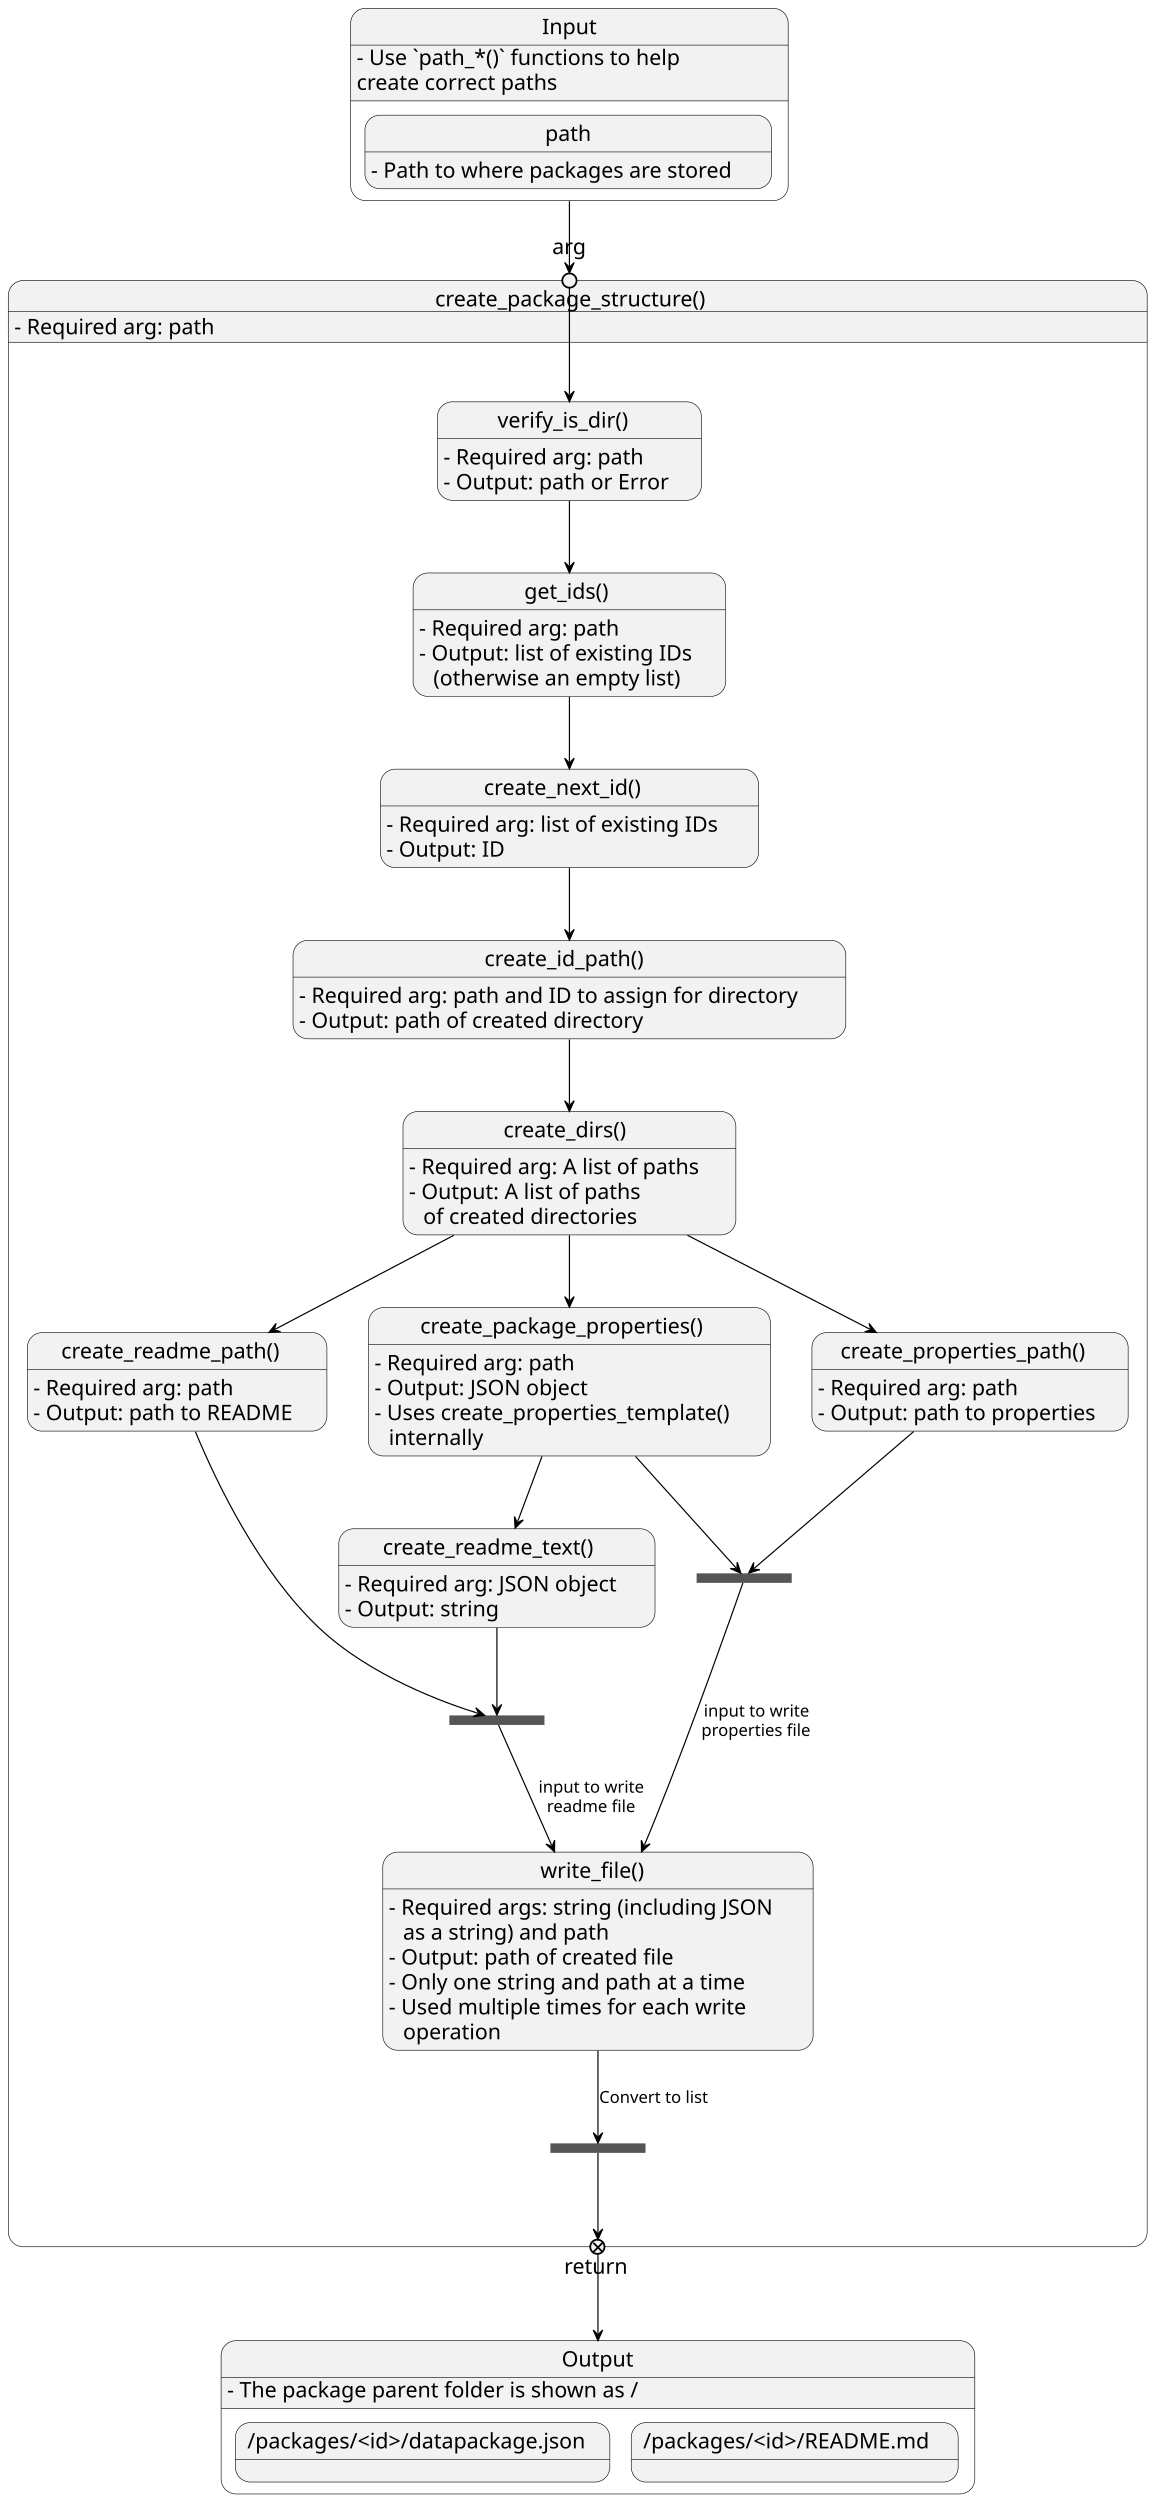
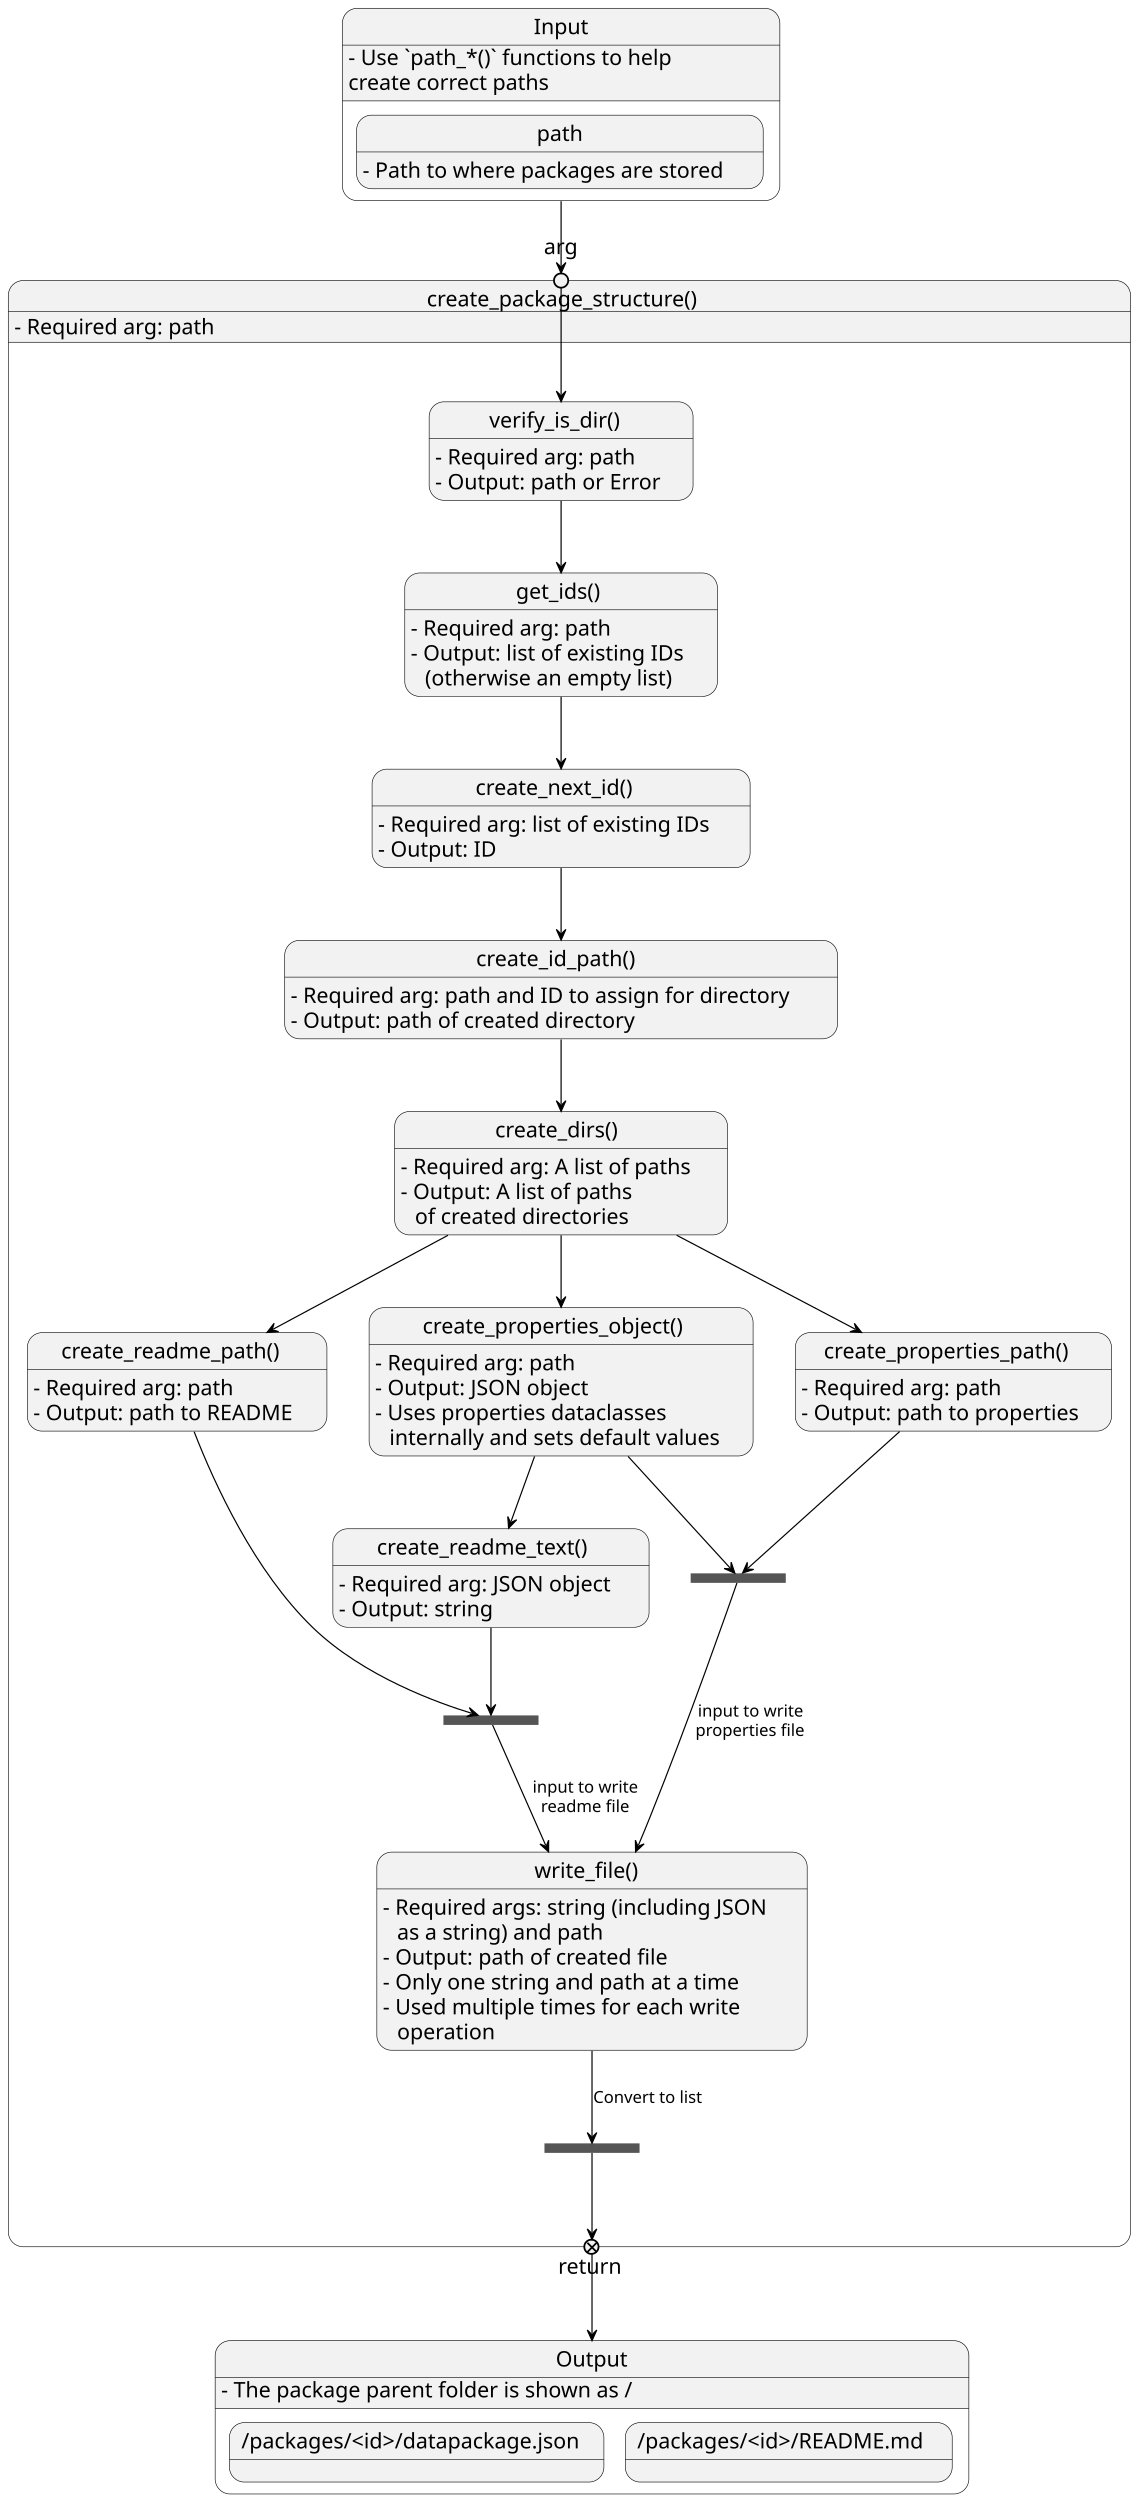
- <svg xmlns="http://www.w3.org/2000/svg" contentStyleType="text/css" height="2103px" preserveAspectRatio="none" style="width:978px;height:2103px;background:#FFFFFF;" version="1.1" viewBox="0 0 978 2103" width="978px" zoomAndPan="magnify">
+ <svg xmlns="http://www.w3.org/2000/svg" contentStyleType="text/css" height="2103px" preserveAspectRatio="none" style="width:964px;height:2103px;background:#FFFFFF;" version="1.1" viewBox="0 0 964 2103" width="964px" zoomAndPan="magnify">
  <defs />
  <g>
    <g id="cluster_cps">
-       <path d="M19.5,236 L952.5,236 A12.5,12.5 0 0 1 965,248.5 L965,287.906 L7,287.906 L7,248.5 A12.5,12.5 0 0 1 19.5,236 " fill="#F2F2F2" style="stroke:#F2F2F2;stroke-width:1.0;" />
-       <rect fill="none" height="1654" rx="12.5" ry="12.5" style="stroke:#000000;stroke-width:0.5;" width="958" x="7" y="236" />
-       <line style="stroke:#000000;stroke-width:0.5;" x1="7" x2="965" y1="287.906" y2="287.906" />
-       <line style="stroke:#000000;stroke-width:0.5;" x1="7" x2="965" y1="261.953" y2="261.953" />
-       <text fill="#000000" font-family="Fira Code" font-size="18" lengthAdjust="spacing" textLength="240" x="366" y="257.708">create_package_structure()</text>
+       <path d="M19.5,236 L938.5,236 A12.5,12.5 0 0 1 951,248.5 L951,287.906 L7,287.906 L7,248.5 A12.5,12.5 0 0 1 19.5,236 " fill="#F2F2F2" style="stroke:#F2F2F2;stroke-width:1.0;" />
+       <rect fill="none" height="1654" rx="12.5" ry="12.5" style="stroke:#000000;stroke-width:0.5;" width="944" x="7" y="236" />
+       <line style="stroke:#000000;stroke-width:0.5;" x1="7" x2="951" y1="287.906" y2="287.906" />
+       <line style="stroke:#000000;stroke-width:0.5;" x1="7" x2="951" y1="261.953" y2="261.953" />
+       <text fill="#000000" font-family="Fira Code" font-size="18" lengthAdjust="spacing" textLength="240" x="359" y="257.708">create_package_structure()</text>
      <text fill="#000000" font-family="Fira Code" font-size="18" lengthAdjust="spacing" textLength="180" x="12" y="281.161">- Required arg: path</text>
    </g>
-     <text fill="#000000" font-family="Fira Code" font-size="18" lengthAdjust="spacing" textLength="29" x="464.5" y="213.755">arg</text>
-     <ellipse cx="479" cy="236" fill="#F2F2F2" rx="6" ry="6" style="stroke:#000000;stroke-width:1.5;" />
+     <text fill="#000000" font-family="Fira Code" font-size="18" lengthAdjust="spacing" textLength="29" x="457.5" y="213.755">arg</text>
+     <ellipse cx="472" cy="236" fill="#F2F2F2" rx="6" ry="6" style="stroke:#000000;stroke-width:1.5;" />
    <g id="cps.vid">
-       <rect fill="#F2F2F2" height="82.859" rx="12.5" ry="12.5" style="stroke:#000000;stroke-width:0.5;" width="222" x="368" y="338" />
-       <line style="stroke:#000000;stroke-width:0.5;" x1="368" x2="590" y1="368.953" y2="368.953" />
-       <text fill="#000000" font-family="Fira Code" font-size="18" lengthAdjust="spacing" textLength="121" x="418.5" y="359.708">verify_is_dir()</text>
-       <text fill="#000000" font-family="Fira Code" font-size="18" lengthAdjust="spacing" textLength="180" x="373" y="390.661">- Required arg: path</text>
-       <text fill="#000000" font-family="Fira Code" font-size="18" lengthAdjust="spacing" textLength="202" x="373" y="411.614">- Output: path or Error</text>
+       <rect fill="#F2F2F2" height="82.859" rx="12.5" ry="12.5" style="stroke:#000000;stroke-width:0.5;" width="222" x="361" y="338" />
+       <line style="stroke:#000000;stroke-width:0.5;" x1="361" x2="583" y1="368.953" y2="368.953" />
+       <text fill="#000000" font-family="Fira Code" font-size="18" lengthAdjust="spacing" textLength="121" x="411.5" y="359.708">verify_is_dir()</text>
+       <text fill="#000000" font-family="Fira Code" font-size="18" lengthAdjust="spacing" textLength="180" x="366" y="390.661">- Required arg: path</text>
+       <text fill="#000000" font-family="Fira Code" font-size="18" lengthAdjust="spacing" textLength="202" x="366" y="411.614">- Output: path or Error</text>
    </g>
    <g id="cps.gi">
-       <rect fill="#F2F2F2" height="103.812" rx="12.5" ry="12.5" style="stroke:#000000;stroke-width:0.5;" width="263" x="347.5" y="482" />
-       <line style="stroke:#000000;stroke-width:0.5;" x1="347.5" x2="610.5" y1="512.953" y2="512.953" />
-       <text fill="#000000" font-family="Fira Code" font-size="18" lengthAdjust="spacing" textLength="76" x="441" y="503.708">get_ids()</text>
-       <text fill="#000000" font-family="Fira Code" font-size="18" lengthAdjust="spacing" textLength="180" x="352.5" y="534.661">- Required arg: path</text>
-       <text fill="#000000" font-family="Fira Code" font-size="18" lengthAdjust="spacing" textLength="243" x="352.5" y="555.614">- Output: list of existing IDs</text>
-       <text fill="#000000" font-family="Fira Code" font-size="18" lengthAdjust="spacing" textLength="223" x="364.5" y="576.567">(otherwise an empty list)</text>
+       <rect fill="#F2F2F2" height="103.812" rx="12.5" ry="12.5" style="stroke:#000000;stroke-width:0.5;" width="263" x="340.5" y="482" />
+       <line style="stroke:#000000;stroke-width:0.5;" x1="340.5" x2="603.5" y1="512.953" y2="512.953" />
+       <text fill="#000000" font-family="Fira Code" font-size="18" lengthAdjust="spacing" textLength="76" x="434" y="503.708">get_ids()</text>
+       <text fill="#000000" font-family="Fira Code" font-size="18" lengthAdjust="spacing" textLength="180" x="345.5" y="534.661">- Required arg: path</text>
+       <text fill="#000000" font-family="Fira Code" font-size="18" lengthAdjust="spacing" textLength="243" x="345.5" y="555.614">- Output: list of existing IDs</text>
+       <text fill="#000000" font-family="Fira Code" font-size="18" lengthAdjust="spacing" textLength="223" x="357.5" y="576.567">(otherwise an empty list)</text>
    </g>
    <g id="cps.cni">
-       <rect fill="#F2F2F2" height="82.859" rx="12.5" ry="12.5" style="stroke:#000000;stroke-width:0.5;" width="318" x="320" y="647" />
-       <line style="stroke:#000000;stroke-width:0.5;" x1="320" x2="638" y1="677.953" y2="677.953" />
-       <text fill="#000000" font-family="Fira Code" font-size="18" lengthAdjust="spacing" textLength="144" x="407" y="668.708">create_next_id()</text>
-       <text fill="#000000" font-family="Fira Code" font-size="18" lengthAdjust="spacing" textLength="298" x="325" y="699.661">- Required arg: list of existing IDs</text>
-       <text fill="#000000" font-family="Fira Code" font-size="18" lengthAdjust="spacing" textLength="106" x="325" y="720.614">- Output: ID</text>
+       <rect fill="#F2F2F2" height="82.859" rx="12.5" ry="12.5" style="stroke:#000000;stroke-width:0.5;" width="318" x="313" y="647" />
+       <line style="stroke:#000000;stroke-width:0.5;" x1="313" x2="631" y1="677.953" y2="677.953" />
+       <text fill="#000000" font-family="Fira Code" font-size="18" lengthAdjust="spacing" textLength="144" x="400" y="668.708">create_next_id()</text>
+       <text fill="#000000" font-family="Fira Code" font-size="18" lengthAdjust="spacing" textLength="298" x="318" y="699.661">- Required arg: list of existing IDs</text>
+       <text fill="#000000" font-family="Fira Code" font-size="18" lengthAdjust="spacing" textLength="106" x="318" y="720.614">- Output: ID</text>
    </g>
    <g id="cps.cip">
-       <rect fill="#F2F2F2" height="82.859" rx="12.5" ry="12.5" style="stroke:#000000;stroke-width:0.5;" width="465" x="246.5" y="791" />
-       <line style="stroke:#000000;stroke-width:0.5;" x1="246.5" x2="711.5" y1="821.953" y2="821.953" />
-       <text fill="#000000" font-family="Fira Code" font-size="18" lengthAdjust="spacing" textLength="143" x="407.5" y="812.708">create_id_path()</text>
-       <text fill="#000000" font-family="Fira Code" font-size="18" lengthAdjust="spacing" textLength="445" x="251.5" y="843.661">- Required arg: path and ID to assign for directory</text>
-       <text fill="#000000" font-family="Fira Code" font-size="18" lengthAdjust="spacing" textLength="308" x="251.5" y="864.614">- Output: path of created directory</text>
+       <rect fill="#F2F2F2" height="82.859" rx="12.5" ry="12.5" style="stroke:#000000;stroke-width:0.5;" width="465" x="239.5" y="791" />
+       <line style="stroke:#000000;stroke-width:0.5;" x1="239.5" x2="704.5" y1="821.953" y2="821.953" />
+       <text fill="#000000" font-family="Fira Code" font-size="18" lengthAdjust="spacing" textLength="143" x="400.5" y="812.708">create_id_path()</text>
+       <text fill="#000000" font-family="Fira Code" font-size="18" lengthAdjust="spacing" textLength="445" x="244.5" y="843.661">- Required arg: path and ID to assign for directory</text>
+       <text fill="#000000" font-family="Fira Code" font-size="18" lengthAdjust="spacing" textLength="308" x="244.5" y="864.614">- Output: path of created directory</text>
    </g>
    <g id="cps.cd">
-       <rect fill="#F2F2F2" height="103.812" rx="12.5" ry="12.5" style="stroke:#000000;stroke-width:0.5;" width="280" x="339" y="935" />
-       <line style="stroke:#000000;stroke-width:0.5;" x1="339" x2="619" y1="965.953" y2="965.953" />
-       <text fill="#000000" font-family="Fira Code" font-size="18" lengthAdjust="spacing" textLength="111" x="423.5" y="956.708">create_dirs()</text>
-       <text fill="#000000" font-family="Fira Code" font-size="18" lengthAdjust="spacing" textLength="260" x="344" y="987.661">- Required arg: A list of paths</text>
-       <text fill="#000000" font-family="Fira Code" font-size="18" lengthAdjust="spacing" textLength="205" x="344" y="1008.614">- Output: A list of paths</text>
-       <text fill="#000000" font-family="Fira Code" font-size="18" lengthAdjust="spacing" textLength="190" x="356" y="1029.567">of created directories</text>
+       <rect fill="#F2F2F2" height="103.812" rx="12.5" ry="12.5" style="stroke:#000000;stroke-width:0.5;" width="280" x="332" y="935" />
+       <line style="stroke:#000000;stroke-width:0.5;" x1="332" x2="612" y1="965.953" y2="965.953" />
+       <text fill="#000000" font-family="Fira Code" font-size="18" lengthAdjust="spacing" textLength="111" x="416.5" y="956.708">create_dirs()</text>
+       <text fill="#000000" font-family="Fira Code" font-size="18" lengthAdjust="spacing" textLength="260" x="337" y="987.661">- Required arg: A list of paths</text>
+       <text fill="#000000" font-family="Fira Code" font-size="18" lengthAdjust="spacing" textLength="205" x="337" y="1008.614">- Output: A list of paths</text>
+       <text fill="#000000" font-family="Fira Code" font-size="18" lengthAdjust="spacing" textLength="190" x="349" y="1029.567">of created directories</text>
    </g>
    <g id="cps.cppt">
-       <rect fill="#F2F2F2" height="124.766" rx="12.5" ry="12.5" style="stroke:#000000;stroke-width:0.5;" width="338" x="310" y="1100" />
-       <line style="stroke:#000000;stroke-width:0.5;" x1="310" x2="648" y1="1130.953" y2="1130.953" />
-       <text fill="#000000" font-family="Fira Code" font-size="18" lengthAdjust="spacing" textLength="251" x="353.5" y="1121.708">create_package_properties()</text>
-       <text fill="#000000" font-family="Fira Code" font-size="18" lengthAdjust="spacing" textLength="180" x="315" y="1152.661">- Required arg: path</text>
-       <text fill="#000000" font-family="Fira Code" font-size="18" lengthAdjust="spacing" textLength="191" x="315" y="1173.614">- Output: JSON object</text>
-       <text fill="#000000" font-family="Fira Code" font-size="18" lengthAdjust="spacing" textLength="318" x="315" y="1194.567">- Uses create_properties_template()</text>
-       <text fill="#000000" font-family="Fira Code" font-size="18" lengthAdjust="spacing" textLength="84" x="327" y="1215.521">internally</text>
+       <rect fill="#F2F2F2" height="124.766" rx="12.5" ry="12.5" style="stroke:#000000;stroke-width:0.5;" width="323" x="310.5" y="1100" />
+       <line style="stroke:#000000;stroke-width:0.5;" x1="310.5" x2="633.5" y1="1130.953" y2="1130.953" />
+       <text fill="#000000" font-family="Fira Code" font-size="18" lengthAdjust="spacing" textLength="233" x="355.5" y="1121.708">create_properties_object()</text>
+       <text fill="#000000" font-family="Fira Code" font-size="18" lengthAdjust="spacing" textLength="180" x="315.5" y="1152.661">- Required arg: path</text>
+       <text fill="#000000" font-family="Fira Code" font-size="18" lengthAdjust="spacing" textLength="191" x="315.5" y="1173.614">- Output: JSON object</text>
+       <text fill="#000000" font-family="Fira Code" font-size="18" lengthAdjust="spacing" textLength="254" x="315.5" y="1194.567">- Uses properties dataclasses</text>
+       <text fill="#000000" font-family="Fira Code" font-size="18" lengthAdjust="spacing" textLength="291" x="327.5" y="1215.521">internally and sets default values</text>
    </g>
    <g id="cps.crt">
-       <rect fill="#F2F2F2" height="82.859" rx="12.5" ry="12.5" style="stroke:#000000;stroke-width:0.5;" width="266" x="285" y="1286" />
-       <line style="stroke:#000000;stroke-width:0.5;" x1="285" x2="551" y1="1316.953" y2="1316.953" />
-       <text fill="#000000" font-family="Fira Code" font-size="18" lengthAdjust="spacing" textLength="192" x="322" y="1307.708">create_readme_text()</text>
-       <text fill="#000000" font-family="Fira Code" font-size="18" lengthAdjust="spacing" textLength="246" x="290" y="1338.661">- Required arg: JSON object</text>
-       <text fill="#000000" font-family="Fira Code" font-size="18" lengthAdjust="spacing" textLength="136" x="290" y="1359.614">- Output: string</text>
+       <rect fill="#F2F2F2" height="82.859" rx="12.5" ry="12.5" style="stroke:#000000;stroke-width:0.5;" width="266" x="280" y="1286" />
+       <line style="stroke:#000000;stroke-width:0.5;" x1="280" x2="546" y1="1316.953" y2="1316.953" />
+       <text fill="#000000" font-family="Fira Code" font-size="18" lengthAdjust="spacing" textLength="192" x="317" y="1307.708">create_readme_text()</text>
+       <text fill="#000000" font-family="Fira Code" font-size="18" lengthAdjust="spacing" textLength="246" x="285" y="1338.661">- Required arg: JSON object</text>
+       <text fill="#000000" font-family="Fira Code" font-size="18" lengthAdjust="spacing" textLength="136" x="285" y="1359.614">- Output: string</text>
    </g>
    <g id="cps.crp">
      <rect fill="#F2F2F2" height="82.859" rx="12.5" ry="12.5" style="stroke:#000000;stroke-width:0.5;" width="252" x="23" y="1121" />
      <line style="stroke:#000000;stroke-width:0.5;" x1="23" x2="275" y1="1151.953" y2="1151.953" />
      <text fill="#000000" font-family="Fira Code" font-size="18" lengthAdjust="spacing" textLength="195" x="51.5" y="1142.708">create_readme_path()</text>
      <text fill="#000000" font-family="Fira Code" font-size="18" lengthAdjust="spacing" textLength="180" x="28" y="1173.661">- Required arg: path</text>
      <text fill="#000000" font-family="Fira Code" font-size="18" lengthAdjust="spacing" textLength="232" x="28" y="1194.614">- Output: path to README</text>
    </g>
    <g id="cps.cprop">
-       <rect fill="#F2F2F2" height="82.859" rx="12.5" ry="12.5" style="stroke:#000000;stroke-width:0.5;" width="266" x="683" y="1121" />
-       <line style="stroke:#000000;stroke-width:0.5;" x1="683" x2="949" y1="1151.953" y2="1151.953" />
-       <text fill="#000000" font-family="Fira Code" font-size="18" lengthAdjust="spacing" textLength="218" x="707" y="1142.708">create_properties_path()</text>
-       <text fill="#000000" font-family="Fira Code" font-size="18" lengthAdjust="spacing" textLength="180" x="688" y="1173.661">- Required arg: path</text>
-       <text fill="#000000" font-family="Fira Code" font-size="18" lengthAdjust="spacing" textLength="246" x="688" y="1194.614">- Output: path to properties</text>
+       <rect fill="#F2F2F2" height="82.859" rx="12.5" ry="12.5" style="stroke:#000000;stroke-width:0.5;" width="266" x="669" y="1121" />
+       <line style="stroke:#000000;stroke-width:0.5;" x1="669" x2="935" y1="1151.953" y2="1151.953" />
+       <text fill="#000000" font-family="Fira Code" font-size="18" lengthAdjust="spacing" textLength="218" x="693" y="1142.708">create_properties_path()</text>
+       <text fill="#000000" font-family="Fira Code" font-size="18" lengthAdjust="spacing" textLength="180" x="674" y="1173.661">- Required arg: path</text>
+       <text fill="#000000" font-family="Fira Code" font-size="18" lengthAdjust="spacing" textLength="246" x="674" y="1194.614">- Output: path to properties</text>
    </g>
    <g id="cps.wf">
-       <rect fill="#F2F2F2" height="166.672" rx="12.5" ry="12.5" style="stroke:#000000;stroke-width:0.5;" width="362" x="322" y="1558" />
-       <line style="stroke:#000000;stroke-width:0.5;" x1="322" x2="684" y1="1588.953" y2="1588.953" />
-       <text fill="#000000" font-family="Fira Code" font-size="18" lengthAdjust="spacing" textLength="97" x="454.5" y="1579.708">write_file()</text>
-       <text fill="#000000" font-family="Fira Code" font-size="18" lengthAdjust="spacing" textLength="342" x="327" y="1610.661">- Required args: string (including JSON</text>
-       <text fill="#000000" font-family="Fira Code" font-size="18" lengthAdjust="spacing" textLength="180" x="339" y="1631.614">as a string) and path</text>
-       <text fill="#000000" font-family="Fira Code" font-size="18" lengthAdjust="spacing" textLength="254" x="327" y="1652.567">- Output: path of created file</text>
-       <text fill="#000000" font-family="Fira Code" font-size="18" lengthAdjust="spacing" textLength="317" x="327" y="1673.521">- Only one string and path at a time</text>
-       <text fill="#000000" font-family="Fira Code" font-size="18" lengthAdjust="spacing" textLength="320" x="327" y="1694.474">- Used multiple times for each write</text>
-       <text fill="#000000" font-family="Fira Code" font-size="18" lengthAdjust="spacing" textLength="85" x="339" y="1715.427">operation</text>
-     </g>
-     <rect fill="#555555" height="8" style="stroke:none;stroke-width:1.0;" width="80" x="378" y="1443" />
-     <rect fill="#555555" height="8" style="stroke:none;stroke-width:1.0;" width="80" x="586" y="1323.5" />
-     <rect fill="#555555" height="8" style="stroke:none;stroke-width:1.0;" width="80" x="463" y="1803" />
-     <text fill="#000000" font-family="Fira Code" font-size="18" lengthAdjust="spacing" textLength="56" x="474.5" y="1912.708">return</text>
-     <ellipse cx="502.5" cy="1890" fill="#F2F2F2" rx="6" ry="6" style="stroke:#000000;stroke-width:1.5;" />
-     <line style="stroke:#000000;stroke-width:1.5;" x1="506.889" x2="499.111" y1="1894.389" y2="1886.611" />
-     <line style="stroke:#000000;stroke-width:1.5;" x1="506.889" x2="499.111" y1="1886.611" y2="1894.389" />
-     <path d="M307.5,7 L650.5,7 A12.5,12.5 0 0 1 663,19.5 L663,84.859 L295,84.859 L295,19.5 A12.5,12.5 0 0 1 307.5,7 " fill="#F2F2F2" style="stroke:#F2F2F2;stroke-width:1.0;" />
-     <rect fill="none" height="161.766" rx="12.5" ry="12.5" style="stroke:#000000;stroke-width:0.5;" width="368" x="295" y="7" />
-     <line style="stroke:#000000;stroke-width:0.5;" x1="295" x2="663" y1="84.859" y2="84.859" />
-     <line style="stroke:#000000;stroke-width:0.5;" x1="295" x2="663" y1="37.953" y2="37.953" />
-     <text fill="#000000" font-family="Fira Code" font-size="18" lengthAdjust="spacing" textLength="46" x="456" y="28.708">Input</text>
-     <text fill="#000000" font-family="Fira Code" font-size="18" lengthAdjust="spacing" textLength="294" x="300" y="54.661">- Use `path_*()` functions to help</text>
-     <text fill="#000000" font-family="Fira Code" font-size="18" lengthAdjust="spacing" textLength="178" x="300" y="75.614">create correct paths</text>
+       <rect fill="#F2F2F2" height="166.672" rx="12.5" ry="12.5" style="stroke:#000000;stroke-width:0.5;" width="362" x="317" y="1558" />
+       <line style="stroke:#000000;stroke-width:0.5;" x1="317" x2="679" y1="1588.953" y2="1588.953" />
+       <text fill="#000000" font-family="Fira Code" font-size="18" lengthAdjust="spacing" textLength="97" x="449.5" y="1579.708">write_file()</text>
+       <text fill="#000000" font-family="Fira Code" font-size="18" lengthAdjust="spacing" textLength="342" x="322" y="1610.661">- Required args: string (including JSON</text>
+       <text fill="#000000" font-family="Fira Code" font-size="18" lengthAdjust="spacing" textLength="180" x="334" y="1631.614">as a string) and path</text>
+       <text fill="#000000" font-family="Fira Code" font-size="18" lengthAdjust="spacing" textLength="254" x="322" y="1652.567">- Output: path of created file</text>
+       <text fill="#000000" font-family="Fira Code" font-size="18" lengthAdjust="spacing" textLength="317" x="322" y="1673.521">- Only one string and path at a time</text>
+       <text fill="#000000" font-family="Fira Code" font-size="18" lengthAdjust="spacing" textLength="320" x="322" y="1694.474">- Used multiple times for each write</text>
+       <text fill="#000000" font-family="Fira Code" font-size="18" lengthAdjust="spacing" textLength="85" x="334" y="1715.427">operation</text>
+     </g>
+     <rect fill="#555555" height="8" style="stroke:none;stroke-width:1.0;" width="80" x="373" y="1443" />
+     <rect fill="#555555" height="8" style="stroke:none;stroke-width:1.0;" width="80" x="581" y="1323.5" />
+     <rect fill="#555555" height="8" style="stroke:none;stroke-width:1.0;" width="80" x="458" y="1803" />
+     <text fill="#000000" font-family="Fira Code" font-size="18" lengthAdjust="spacing" textLength="56" x="469.5" y="1912.708">return</text>
+     <ellipse cx="497.5" cy="1890" fill="#F2F2F2" rx="6" ry="6" style="stroke:#000000;stroke-width:1.5;" />
+     <line style="stroke:#000000;stroke-width:1.5;" x1="501.889" x2="494.111" y1="1894.389" y2="1886.611" />
+     <line style="stroke:#000000;stroke-width:1.5;" x1="501.889" x2="494.111" y1="1886.611" y2="1894.389" />
+     <path d="M300.5,7 L643.5,7 A12.5,12.5 0 0 1 656,19.5 L656,84.859 L288,84.859 L288,19.5 A12.5,12.5 0 0 1 300.5,7 " fill="#F2F2F2" style="stroke:#F2F2F2;stroke-width:1.0;" />
+     <rect fill="none" height="161.766" rx="12.5" ry="12.5" style="stroke:#000000;stroke-width:0.5;" width="368" x="288" y="7" />
+     <line style="stroke:#000000;stroke-width:0.5;" x1="288" x2="656" y1="84.859" y2="84.859" />
+     <line style="stroke:#000000;stroke-width:0.5;" x1="288" x2="656" y1="37.953" y2="37.953" />
+     <text fill="#000000" font-family="Fira Code" font-size="18" lengthAdjust="spacing" textLength="46" x="449" y="28.708">Input</text>
+     <text fill="#000000" font-family="Fira Code" font-size="18" lengthAdjust="spacing" textLength="294" x="293" y="54.661">- Use `path_*()` functions to help</text>
+     <text fill="#000000" font-family="Fira Code" font-size="18" lengthAdjust="spacing" textLength="178" x="293" y="75.614">create correct paths</text>
    <g id="input.path">
-       <rect fill="#F2F2F2" height="61.906" rx="12.5" ry="12.5" style="stroke:#000000;stroke-width:0.5;" width="342" x="307" y="96.859" />
-       <line style="stroke:#000000;stroke-width:0.5;" x1="307" x2="649" y1="127.812" y2="127.812" />
-       <text fill="#000000" font-family="Fira Code" font-size="18" lengthAdjust="spacing" textLength="39" x="458.5" y="118.567">path</text>
-       <text fill="#000000" font-family="Fira Code" font-size="18" lengthAdjust="spacing" textLength="322" x="312" y="149.52">- Path to where packages are stored</text>
-     </g>
-     <path d="M198.5,1969 L807.5,1969 A12.5,12.5 0 0 1 820,1981.5 L820,2025.906 L186,2025.906 L186,1981.5 A12.5,12.5 0 0 1 198.5,1969 " fill="#F2F2F2" style="stroke:#F2F2F2;stroke-width:1.0;" />
-     <rect fill="none" height="128.906" rx="12.5" ry="12.5" style="stroke:#000000;stroke-width:0.5;" width="634" x="186" y="1969" />
-     <line style="stroke:#000000;stroke-width:0.5;" x1="186" x2="820" y1="2025.906" y2="2025.906" />
-     <line style="stroke:#000000;stroke-width:0.5;" x1="186" x2="820" y1="1999.953" y2="1999.953" />
-     <text fill="#000000" font-family="Fira Code" font-size="18" lengthAdjust="spacing" textLength="61" x="472.5" y="1990.708">Output</text>
-     <text fill="#000000" font-family="Fira Code" font-size="18" lengthAdjust="spacing" textLength="365" x="191" y="2016.661">- The package parent folder is shown as /</text>
+       <rect fill="#F2F2F2" height="61.906" rx="12.5" ry="12.5" style="stroke:#000000;stroke-width:0.5;" width="342" x="300" y="96.859" />
+       <line style="stroke:#000000;stroke-width:0.5;" x1="300" x2="642" y1="127.812" y2="127.812" />
+       <text fill="#000000" font-family="Fira Code" font-size="18" lengthAdjust="spacing" textLength="39" x="451.5" y="118.567">path</text>
+       <text fill="#000000" font-family="Fira Code" font-size="18" lengthAdjust="spacing" textLength="322" x="305" y="149.52">- Path to where packages are stored</text>
+     </g>
+     <path d="M193.5,1969 L802.5,1969 A12.5,12.5 0 0 1 815,1981.5 L815,2025.906 L181,2025.906 L181,1981.5 A12.5,12.5 0 0 1 193.5,1969 " fill="#F2F2F2" style="stroke:#F2F2F2;stroke-width:1.0;" />
+     <rect fill="none" height="128.906" rx="12.5" ry="12.5" style="stroke:#000000;stroke-width:0.5;" width="634" x="181" y="1969" />
+     <line style="stroke:#000000;stroke-width:0.5;" x1="181" x2="815" y1="2025.906" y2="2025.906" />
+     <line style="stroke:#000000;stroke-width:0.5;" x1="181" x2="815" y1="1999.953" y2="1999.953" />
+     <text fill="#000000" font-family="Fira Code" font-size="18" lengthAdjust="spacing" textLength="61" x="467.5" y="1990.708">Output</text>
+     <text fill="#000000" font-family="Fira Code" font-size="18" lengthAdjust="spacing" textLength="365" x="186" y="2016.661">- The package parent folder is shown as /</text>
    <g id="output.properties_file">
-       <rect fill="#F2F2F2" height="50" rx="12.5" ry="12.5" style="stroke:#000000;stroke-width:0.5;" width="315" x="198" y="2037.906" />
-       <line style="stroke:#000000;stroke-width:0.5;" x1="198" x2="513" y1="2068.859" y2="2068.859" />
-       <text fill="#000000" font-family="Fira Code" font-size="18" lengthAdjust="spacing" textLength="295" x="208" y="2059.614">/packages/&lt;id&gt;/datapackage.json</text>
+       <rect fill="#F2F2F2" height="50" rx="12.5" ry="12.5" style="stroke:#000000;stroke-width:0.5;" width="315" x="193" y="2037.906" />
+       <line style="stroke:#000000;stroke-width:0.5;" x1="193" x2="508" y1="2068.859" y2="2068.859" />
+       <text fill="#000000" font-family="Fira Code" font-size="18" lengthAdjust="spacing" textLength="295" x="203" y="2059.614">/packages/&lt;id&gt;/datapackage.json</text>
    </g>
    <g id="output.readme">
-       <rect fill="#F2F2F2" height="50" rx="12.5" ry="12.5" style="stroke:#000000;stroke-width:0.5;" width="275" x="531" y="2037.906" />
-       <line style="stroke:#000000;stroke-width:0.5;" x1="531" x2="806" y1="2068.859" y2="2068.859" />
-       <text fill="#000000" font-family="Fira Code" font-size="18" lengthAdjust="spacing" textLength="255" x="541" y="2059.614">/packages/&lt;id&gt;/README.md</text>
+       <rect fill="#F2F2F2" height="50" rx="12.5" ry="12.5" style="stroke:#000000;stroke-width:0.5;" width="275" x="526" y="2037.906" />
+       <line style="stroke:#000000;stroke-width:0.5;" x1="526" x2="801" y1="2068.859" y2="2068.859" />
+       <text fill="#000000" font-family="Fira Code" font-size="18" lengthAdjust="spacing" textLength="255" x="536" y="2059.614">/packages/&lt;id&gt;/README.md</text>
    </g>
    <g id="link_input_arg">
-       <path d="M479,169.26 C479,194.97 479,213.47 479,223.82 " fill="none" id="input-to-arg" style="stroke:#000000;stroke-width:1.0;" />
-       <polygon fill="#000000" points="479,229.82,483,220.82,479,224.82,475,220.82,479,229.82" style="stroke:#000000;stroke-width:1.0;" />
+       <path d="M472,169.26 C472,194.97 472,213.47 472,223.82 " fill="none" id="input-to-arg" style="stroke:#000000;stroke-width:1.0;" />
+       <polygon fill="#000000" points="472,229.82,476,220.82,472,224.82,468,220.82,472,229.82" style="stroke:#000000;stroke-width:1.0;" />
    </g>
    <g id="link_arg_vid">
-       <path d="M479,242.04 C479,257.2 479,297.5 479,331.99 " fill="none" id="arg-to-vid" style="stroke:#000000;stroke-width:1.0;" />
-       <polygon fill="#000000" points="479,337.99,483,328.99,479,332.99,475,328.99,479,337.99" style="stroke:#000000;stroke-width:1.0;" />
+       <path d="M472,242.04 C472,257.2 472,297.5 472,331.99 " fill="none" id="arg-to-vid" style="stroke:#000000;stroke-width:1.0;" />
+       <polygon fill="#000000" points="472,337.99,476,328.99,472,332.99,468,328.99,472,337.99" style="stroke:#000000;stroke-width:1.0;" />
    </g>
    <g id="link_vid_gi">
-       <path d="M479,421.37 C479,439.98 479,456.21 479,475.92 " fill="none" id="vid-to-gi" style="stroke:#000000;stroke-width:1.0;" />
-       <polygon fill="#000000" points="479,481.92,483,472.92,479,476.92,475,472.92,479,481.92" style="stroke:#000000;stroke-width:1.0;" />
+       <path d="M472,421.37 C472,439.98 472,456.21 472,475.92 " fill="none" id="vid-to-gi" style="stroke:#000000;stroke-width:1.0;" />
+       <polygon fill="#000000" points="472,481.92,476,472.92,472,476.92,468,472.92,472,481.92" style="stroke:#000000;stroke-width:1.0;" />
    </g>
    <g id="link_gi_cni">
-       <path d="M479,586.2 C479,605.93 479,622.18 479,640.79 " fill="none" id="gi-to-cni" style="stroke:#000000;stroke-width:1.0;" />
-       <polygon fill="#000000" points="479,646.79,483,637.79,479,641.79,475,637.79,479,646.79" style="stroke:#000000;stroke-width:1.0;" />
+       <path d="M472,586.2 C472,605.93 472,622.18 472,640.79 " fill="none" id="gi-to-cni" style="stroke:#000000;stroke-width:1.0;" />
+       <polygon fill="#000000" points="472,646.79,476,637.79,472,641.79,468,637.79,472,646.79" style="stroke:#000000;stroke-width:1.0;" />
    </g>
    <g id="link_cni_cip">
-       <path d="M479,730.19 C479,749.2 479,765.79 479,784.8 " fill="none" id="cni-to-cip" style="stroke:#000000;stroke-width:1.0;" />
-       <polygon fill="#000000" points="479,790.8,483,781.8,479,785.8,475,781.8,479,790.8" style="stroke:#000000;stroke-width:1.0;" />
+       <path d="M472,730.19 C472,749.2 472,765.79 472,784.8 " fill="none" id="cni-to-cip" style="stroke:#000000;stroke-width:1.0;" />
+       <polygon fill="#000000" points="472,790.8,476,781.8,472,785.8,468,781.8,472,790.8" style="stroke:#000000;stroke-width:1.0;" />
    </g>
    <g id="link_cip_cd">
-       <path d="M479,874.37 C479,892.98 479,909.21 479,928.92 " fill="none" id="cip-to-cd" style="stroke:#000000;stroke-width:1.0;" />
-       <polygon fill="#000000" points="479,934.92,483,925.92,479,929.92,475,925.92,479,934.92" style="stroke:#000000;stroke-width:1.0;" />
+       <path d="M472,874.37 C472,892.98 472,909.21 472,928.92 " fill="none" id="cip-to-cd" style="stroke:#000000;stroke-width:1.0;" />
+       <polygon fill="#000000" points="472,934.92,476,925.92,472,929.92,468,925.92,472,934.92" style="stroke:#000000;stroke-width:1.0;" />
    </g>
    <g id="link_cd_cppt">
-       <path d="M479,1039.12 C479,1058.11 479,1073.86 479,1093.7 " fill="none" id="cd-to-cppt" style="stroke:#000000;stroke-width:1.0;" />
-       <polygon fill="#000000" points="479,1099.7,483,1090.7,479,1094.7,475,1090.7,479,1099.7" style="stroke:#000000;stroke-width:1.0;" />
+       <path d="M472,1039.12 C472,1058.11 472,1073.86 472,1093.7 " fill="none" id="cd-to-cppt" style="stroke:#000000;stroke-width:1.0;" />
+       <polygon fill="#000000" points="472,1099.7,476,1090.7,472,1094.7,468,1090.7,472,1099.7" style="stroke:#000000;stroke-width:1.0;" />
    </g>
    <g id="link_cppt_crt">
-       <path d="M455.94,1225.12 C448.38,1245.32 442.273,1261.63 435.433,1279.91 " fill="none" id="cppt-to-crt" style="stroke:#000000;stroke-width:1.0;" />
-       <polygon fill="#000000" points="433.33,1285.53,440.23,1278.503,435.082,1280.847,432.738,1275.699,433.33,1285.53" style="stroke:#000000;stroke-width:1.0;" />
+       <path d="M449.69,1225.12 C442.38,1245.32 436.493,1261.609 429.873,1279.889 " fill="none" id="cppt-to-crt" style="stroke:#000000;stroke-width:1.0;" />
+       <polygon fill="#000000" points="427.83,1285.53,434.656,1278.43,429.533,1280.829,427.134,1275.706,427.83,1285.53" style="stroke:#000000;stroke-width:1.0;" />
    </g>
    <g id="link_cd_crp">
-       <path d="M381.77,1039.12 C332.15,1065.21 277.941,1093.708 231.511,1118.118 " fill="none" id="cd-to-crp" style="stroke:#000000;stroke-width:1.0;" />
-       <polygon fill="#000000" points="226.2,1120.91,236.028,1120.262,230.626,1118.583,232.305,1113.181,226.2,1120.91" style="stroke:#000000;stroke-width:1.0;" />
+       <path d="M376.84,1039.12 C328.27,1065.21 275.296,1093.661 229.846,1118.071 " fill="none" id="cd-to-crp" style="stroke:#000000;stroke-width:1.0;" />
+       <polygon fill="#000000" points="224.56,1120.91,234.381,1120.176,228.965,1118.544,230.596,1113.128,224.56,1120.91" style="stroke:#000000;stroke-width:1.0;" />
    </g>
    <g id="link_cd_cprop">
-       <path d="M578.29,1039.12 C628.96,1065.21 684.405,1093.754 731.825,1118.164 " fill="none" id="cd-to-cprop" style="stroke:#000000;stroke-width:1.0;" />
-       <polygon fill="#000000" points="737.16,1120.91,730.989,1113.234,732.714,1118.622,727.327,1120.347,737.16,1120.91" style="stroke:#000000;stroke-width:1.0;" />
+       <path d="M569.23,1039.12 C618.85,1065.21 673.059,1093.708 719.489,1118.118 " fill="none" id="cd-to-cprop" style="stroke:#000000;stroke-width:1.0;" />
+       <polygon fill="#000000" points="724.8,1120.91,718.695,1113.181,720.374,1118.583,714.972,1120.262,724.8,1120.91" style="stroke:#000000;stroke-width:1.0;" />
    </g>
    <g id="link_cppt_prop_input">
-       <path d="M534.57,1225.12 C570.35,1264.79 608.141,1306.695 619.191,1318.945 " fill="none" id="cppt-to-prop_input" style="stroke:#000000;stroke-width:1.0;" />
-       <polygon fill="#000000" points="623.21,1323.4,620.152,1314.038,619.861,1319.687,614.212,1319.396,623.21,1323.4" style="stroke:#000000;stroke-width:1.0;" />
+       <path d="M528.33,1225.12 C564.59,1264.79 602.921,1306.722 614.121,1318.972 " fill="none" id="cppt-to-prop_input" style="stroke:#000000;stroke-width:1.0;" />
+       <polygon fill="#000000" points="618.17,1323.4,615.049,1314.059,614.796,1319.71,609.145,1319.457,618.17,1323.4" style="stroke:#000000;stroke-width:1.0;" />
    </g>
    <g id="link_crt_readme_input">
-       <path d="M418,1369.27 C418,1397.64 418,1426.2 418,1436.77 " fill="none" id="crt-to-readme_input" style="stroke:#000000;stroke-width:1.0;" />
-       <polygon fill="#000000" points="418,1442.77,422,1433.77,418,1437.77,414,1433.77,418,1442.77" style="stroke:#000000;stroke-width:1.0;" />
+       <path d="M413,1369.27 C413,1397.64 413,1426.2 413,1436.77 " fill="none" id="crt-to-readme_input" style="stroke:#000000;stroke-width:1.0;" />
+       <polygon fill="#000000" points="413,1442.77,417,1433.77,413,1437.77,409,1433.77,413,1442.77" style="stroke:#000000;stroke-width:1.0;" />
    </g>
    <g id="link_cprop_prop_input">
-       <path d="M768.55,1204.21 C719.3,1246.46 651.653,1304.492 634.373,1319.322 " fill="none" id="cprop-to-prop_input" style="stroke:#000000;stroke-width:1.0;" />
-       <polygon fill="#000000" points="629.82,1323.23,639.255,1320.404,633.614,1319.974,634.045,1314.333,629.82,1323.23" style="stroke:#000000;stroke-width:1.0;" />
+       <path d="M756.79,1204.21 C709.88,1246.46 645.558,1304.384 629.098,1319.214 " fill="none" id="cprop-to-prop_input" style="stroke:#000000;stroke-width:1.0;" />
+       <polygon fill="#000000" points="624.64,1323.23,634.004,1320.178,628.355,1319.883,628.649,1314.234,624.64,1323.23" style="stroke:#000000;stroke-width:1.0;" />
    </g>
    <g id="link_crp_readme_input">
-       <path d="M164.39,1204.36 C183.09,1249.44 218.4,1321.85 268,1369 C311.49,1410.34 375.789,1433.072 401.959,1441.192 " fill="none" id="crp-to-readme_input" style="stroke:#000000;stroke-width:1.0;" />
-       <polygon fill="#000000" points="407.69,1442.97,400.28,1436.483,402.915,1441.488,397.909,1444.123,407.69,1442.97" style="stroke:#000000;stroke-width:1.0;" />
+       <path d="M163.32,1204.37 C180.86,1249.47 214.34,1321.89 263,1369 C305.9,1410.54 369.942,1433.015 396.522,1441.145 " fill="none" id="crp-to-readme_input" style="stroke:#000000;stroke-width:1.0;" />
+       <polygon fill="#000000" points="402.26,1442.9,394.824,1436.443,397.479,1441.438,392.484,1444.093,402.26,1442.9" style="stroke:#000000;stroke-width:1.0;" />
    </g>
    <g id="link_prop_input_wf">
-       <path d="M624.93,1331.57 C618.48,1350.1 583.89,1448.85 552,1528 C548.1,1537.68 546.247,1542.258 541.997,1552.258 " fill="none" id="prop_input-to-wf" style="stroke:#000000;stroke-width:1.0;" />
-       <polygon fill="#000000" points="539.65,1557.78,546.852,1551.062,541.606,1553.178,539.489,1547.932,539.65,1557.78" style="stroke:#000000;stroke-width:1.0;" />
-       <text fill="#000000" font-family="sans-serif" font-size="14" lengthAdjust="spacing" textLength="90" x="592" y="1443.995">input to write</text>
-       <text fill="#000000" font-family="sans-serif" font-size="14" lengthAdjust="spacing" textLength="94" x="590" y="1460.292">properties file</text>
+       <path d="M619.93,1331.57 C613.48,1350.1 578.89,1448.85 547,1528 C543.1,1537.68 541.247,1542.258 536.997,1552.258 " fill="none" id="prop_input-to-wf" style="stroke:#000000;stroke-width:1.0;" />
+       <polygon fill="#000000" points="534.65,1557.78,541.852,1551.062,536.606,1553.178,534.489,1547.932,534.65,1557.78" style="stroke:#000000;stroke-width:1.0;" />
+       <text fill="#000000" font-family="sans-serif" font-size="14" lengthAdjust="spacing" textLength="90" x="587" y="1443.995">input to write</text>
+       <text fill="#000000" font-family="sans-serif" font-size="14" lengthAdjust="spacing" textLength="94" x="585" y="1460.292">properties file</text>
    </g>
    <g id="link_readme_input_wf">
-       <path d="M419.34,1451.02 C424.86,1463.53 444.136,1507.201 464.056,1552.311 " fill="none" id="readme_input-to-wf" style="stroke:#000000;stroke-width:1.0;" />
-       <polygon fill="#000000" points="466.48,1557.8,466.503,1547.951,464.46,1553.226,459.185,1551.183,466.48,1557.8" style="stroke:#000000;stroke-width:1.0;" />
-       <text fill="#000000" font-family="sans-serif" font-size="14" lengthAdjust="spacing" textLength="90" x="453" y="1507.995">input to write</text>
-       <text fill="#000000" font-family="sans-serif" font-size="14" lengthAdjust="spacing" textLength="76" x="460" y="1524.292">readme file</text>
+       <path d="M414.34,1451.02 C419.86,1463.53 439.136,1507.201 459.056,1552.311 " fill="none" id="readme_input-to-wf" style="stroke:#000000;stroke-width:1.0;" />
+       <polygon fill="#000000" points="461.48,1557.8,461.503,1547.951,459.46,1553.226,454.185,1551.183,461.48,1557.8" style="stroke:#000000;stroke-width:1.0;" />
+       <text fill="#000000" font-family="sans-serif" font-size="14" lengthAdjust="spacing" textLength="90" x="448" y="1507.995">input to write</text>
+       <text fill="#000000" font-family="sans-serif" font-size="14" lengthAdjust="spacing" textLength="76" x="455" y="1524.292">readme file</text>
    </g>
    <g id="link_wf_as_list">
-       <path d="M503,1725.21 C503,1759.11 503,1786.79 503,1796.93 " fill="none" id="wf-to-as_list" style="stroke:#000000;stroke-width:1.0;" />
-       <polygon fill="#000000" points="503,1802.93,507,1793.93,503,1797.93,499,1793.93,503,1802.93" style="stroke:#000000;stroke-width:1.0;" />
-       <text fill="#000000" font-family="sans-serif" font-size="14" lengthAdjust="spacing" textLength="95" x="504" y="1768.995">Convert to list</text>
+       <path d="M498,1725.21 C498,1759.11 498,1786.79 498,1796.93 " fill="none" id="wf-to-as_list" style="stroke:#000000;stroke-width:1.0;" />
+       <polygon fill="#000000" points="498,1802.93,502,1793.93,498,1797.93,494,1793.93,498,1802.93" style="stroke:#000000;stroke-width:1.0;" />
+       <text fill="#000000" font-family="sans-serif" font-size="14" lengthAdjust="spacing" textLength="95" x="499" y="1768.995">Convert to list</text>
    </g>
    <g id="link_as_list_return">
-       <path d="M503,1811.08 C503,1823.33 503,1862.73 503,1877.97 " fill="none" id="as_list-to-return" style="stroke:#000000;stroke-width:1.0;" />
-       <polygon fill="#000000" points="503,1883.97,507,1874.97,503,1878.97,499,1874.97,503,1883.97" style="stroke:#000000;stroke-width:1.0;" />
+       <path d="M498,1811.08 C498,1823.33 498,1862.73 498,1877.97 " fill="none" id="as_list-to-return" style="stroke:#000000;stroke-width:1.0;" />
+       <polygon fill="#000000" points="498,1883.97,502,1874.97,498,1878.97,494,1874.97,498,1883.97" style="stroke:#000000;stroke-width:1.0;" />
    </g>
    <g id="link_return_output">
-       <path d="M503,1896.04 C503,1908 503,1933.35 503,1962.98 " fill="none" id="return-to-output" style="stroke:#000000;stroke-width:1.0;" />
-       <polygon fill="#000000" points="503,1968.98,507,1959.98,503,1963.98,499,1959.98,503,1968.98" style="stroke:#000000;stroke-width:1.0;" />
+       <path d="M498,1896.04 C498,1908 498,1933.35 498,1962.98 " fill="none" id="return-to-output" style="stroke:#000000;stroke-width:1.0;" />
+       <polygon fill="#000000" points="498,1968.98,502,1959.98,498,1963.98,494,1959.98,498,1968.98" style="stroke:#000000;stroke-width:1.0;" />
    </g>
  </g>
</svg>
